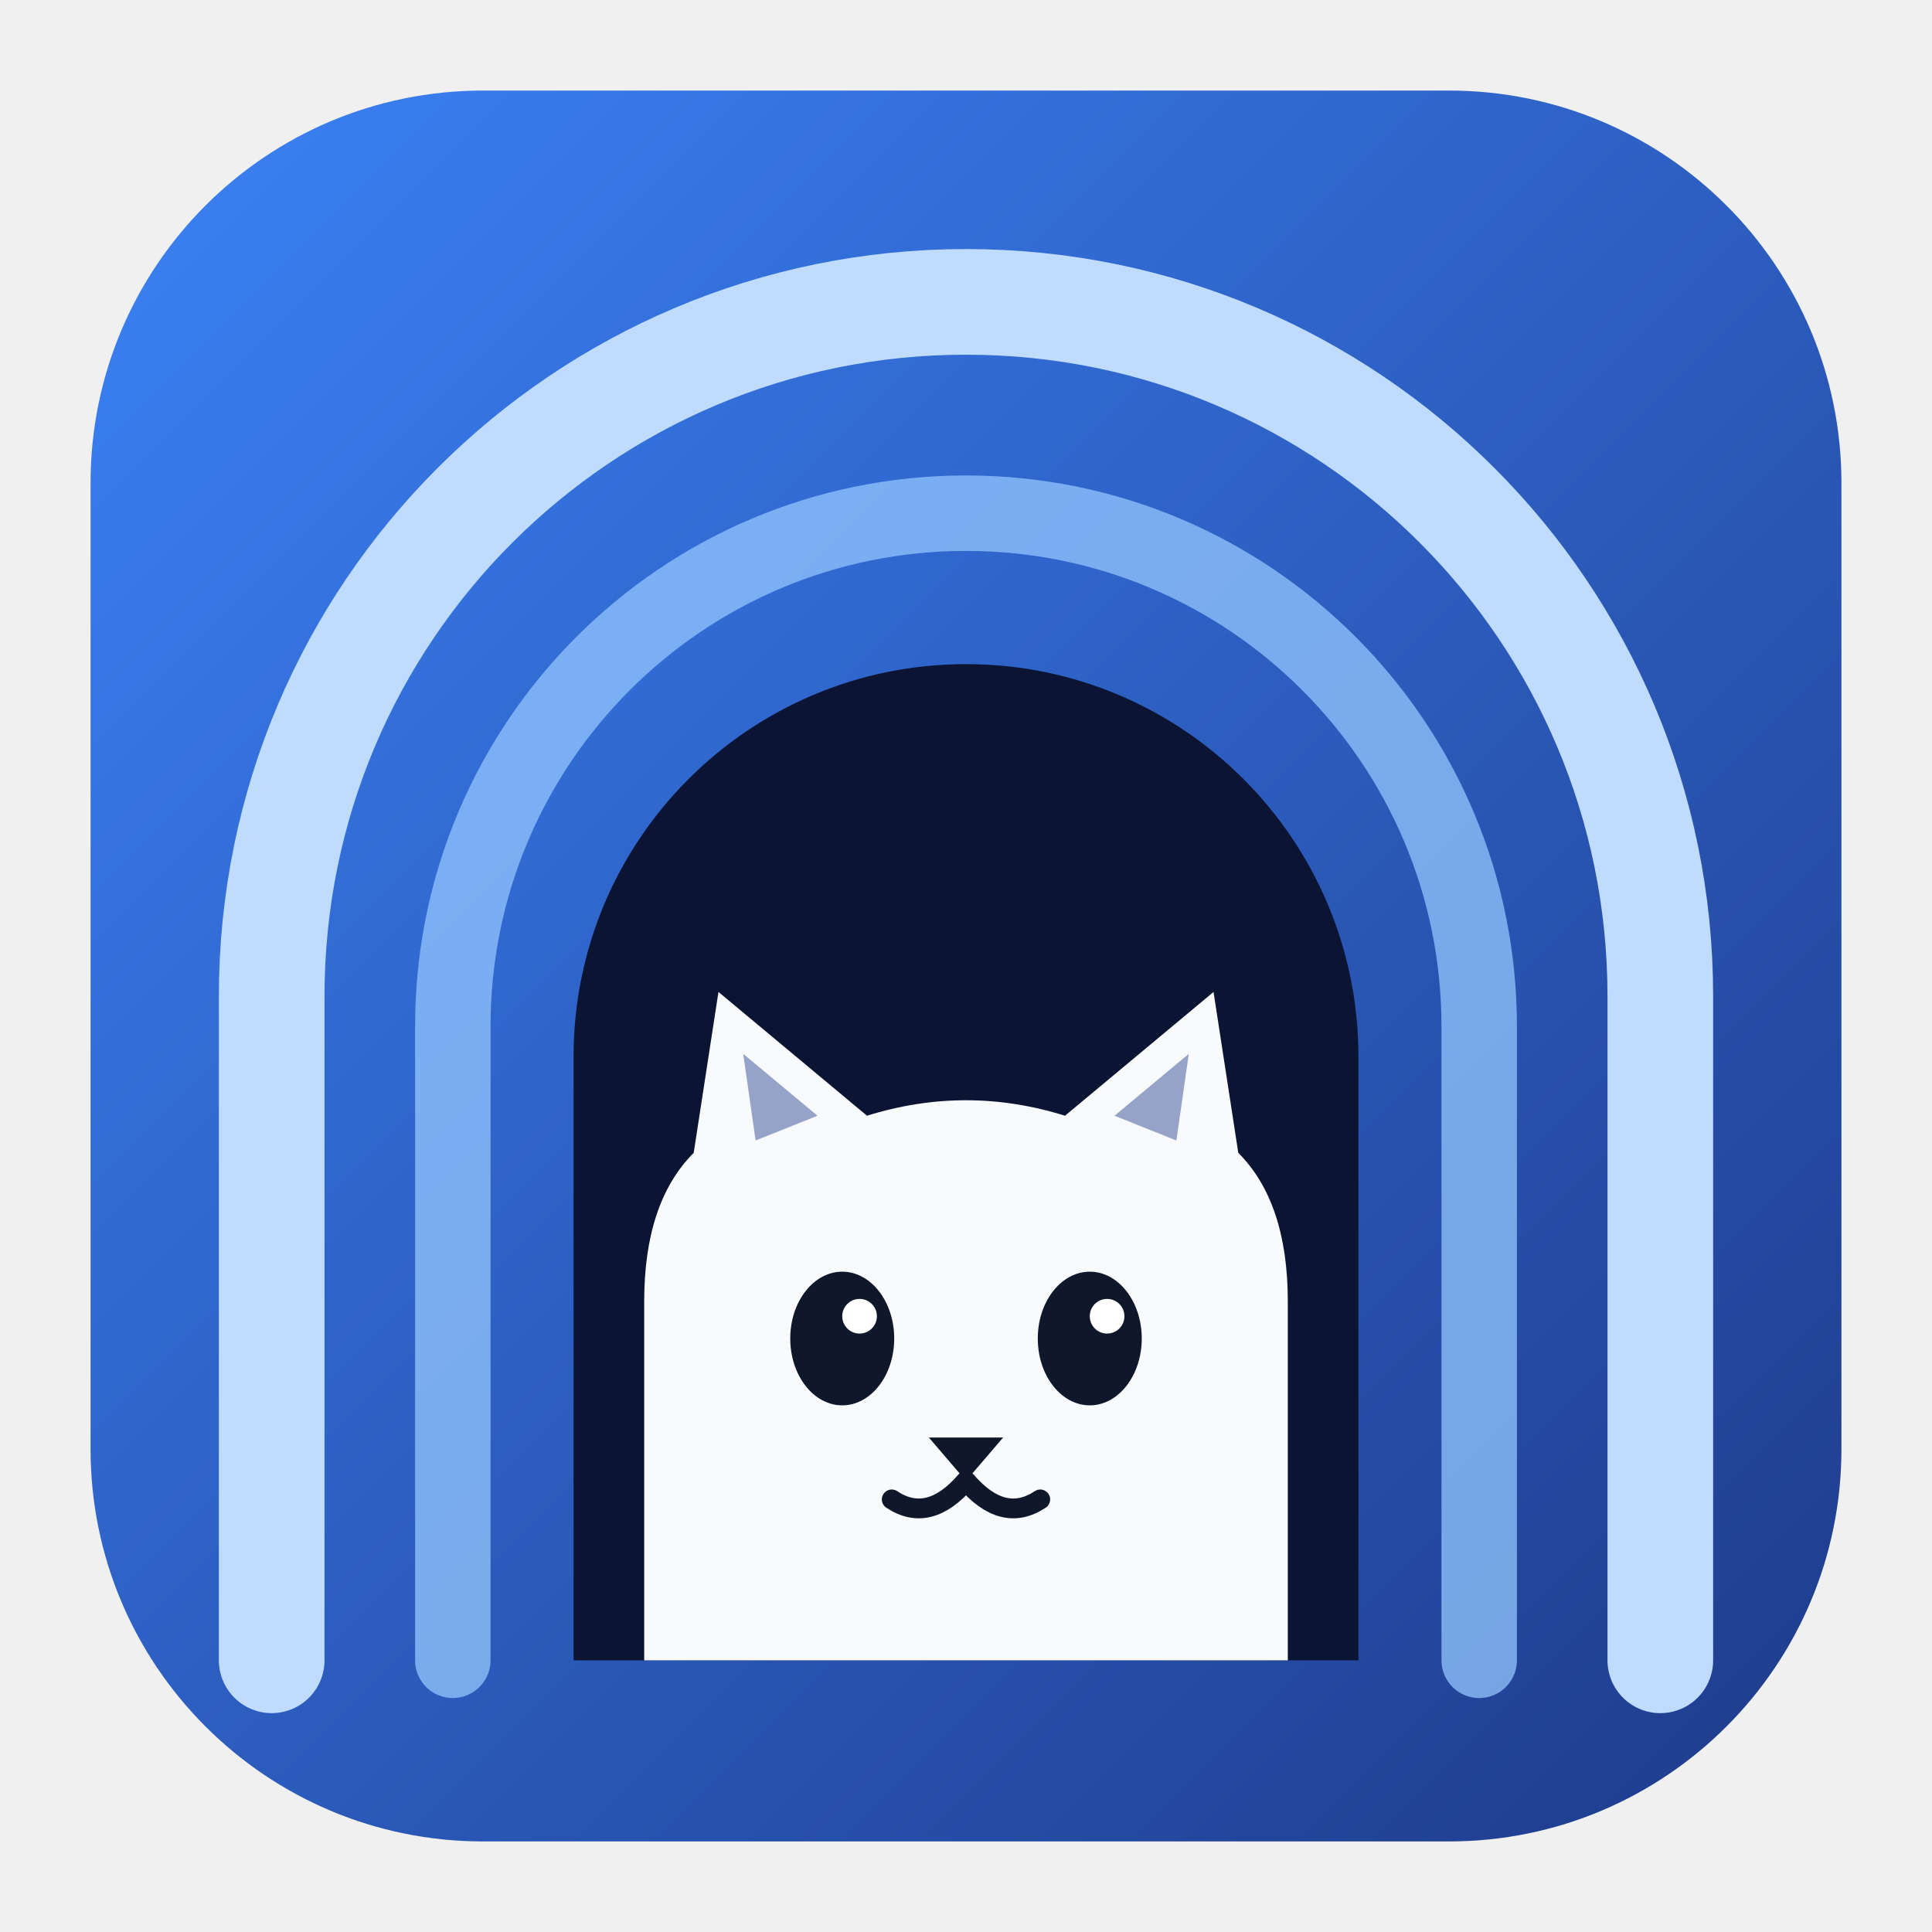
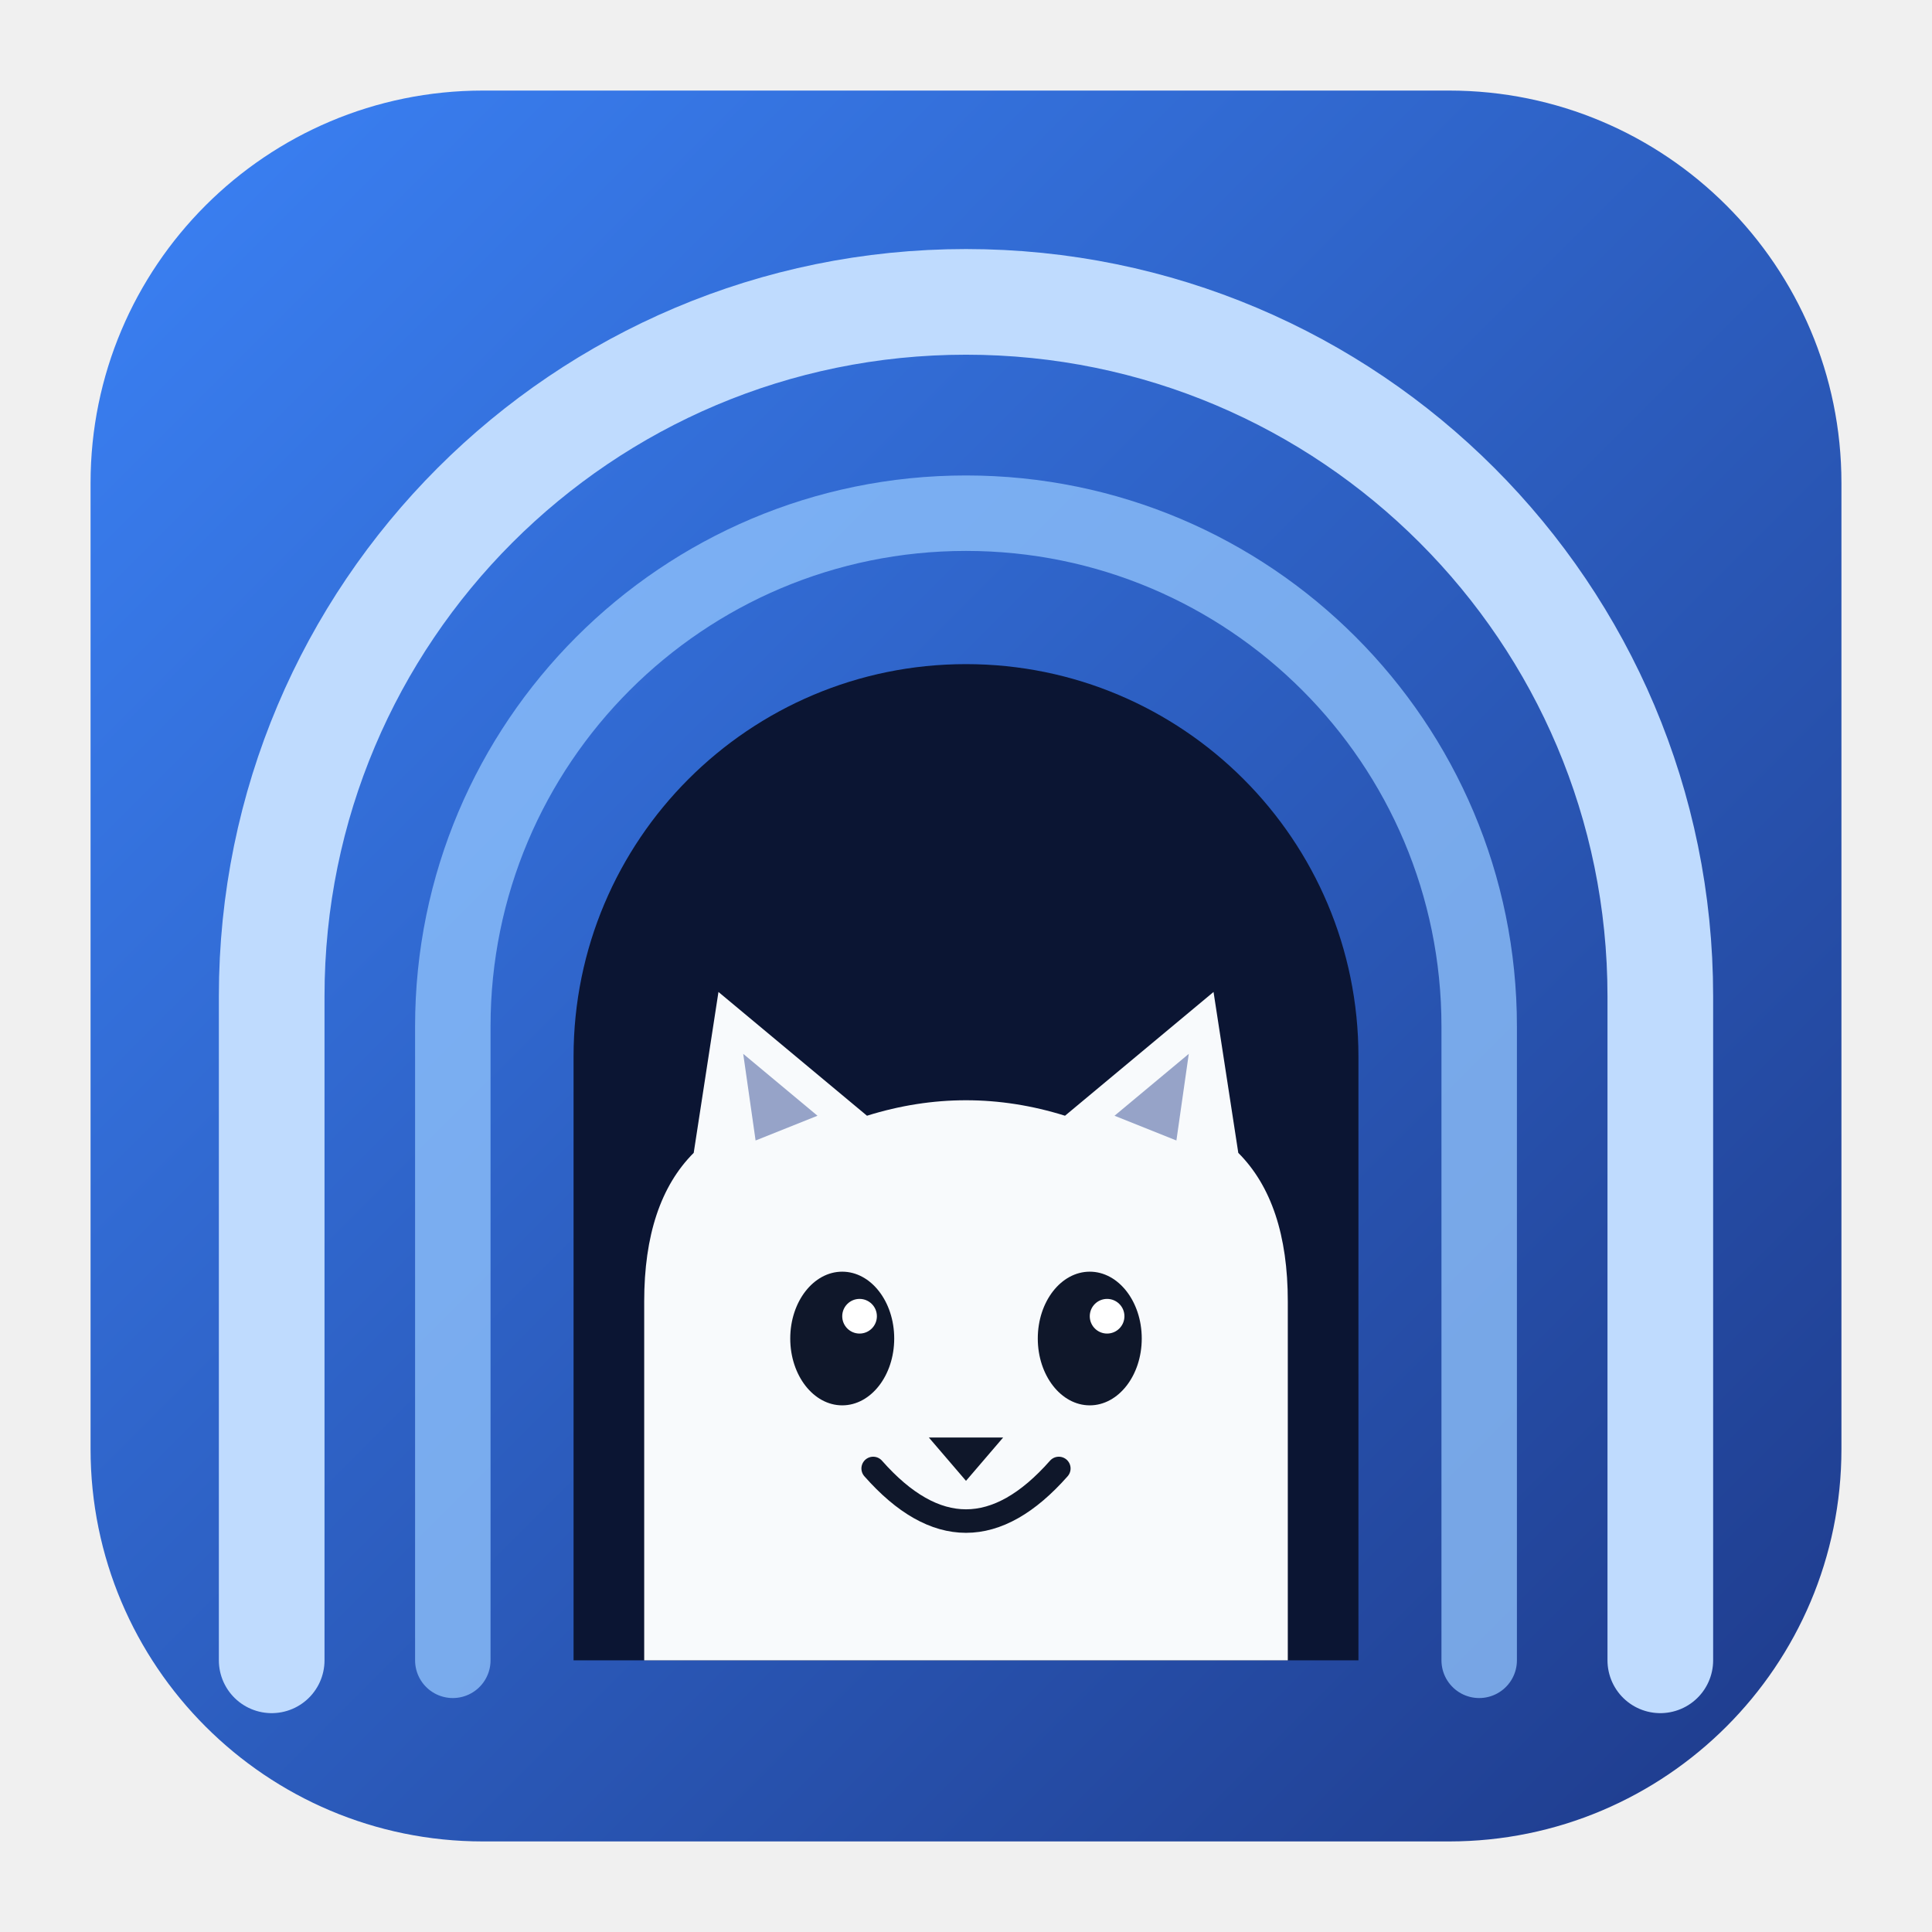
<svg xmlns="http://www.w3.org/2000/svg" viewBox="0 0 128 128">
  <defs>
    <linearGradient id="t" x1="0" y1="0" x2="1" y2="1">
      <stop offset="0" stop-color="#3B82F6" />
      <stop offset="1" stop-color="#1E3A8A" />
    </linearGradient>
    <linearGradient id="sky" x1="0" y1="0" x2="0" y2="1">
      <stop offset="0" stop-color="#F8FAFC" />
      <stop offset="1" stop-color="#BFDBFE" />
    </linearGradient>
    <linearGradient id="grn" x1="0" y1="0" x2="0" y2="1">
      <stop offset="0" stop-color="#4ADE80" />
      <stop offset="1" stop-color="#16A34A" />
    </linearGradient>
  </defs>
  <rect x="6" y="6" width="116" height="116" rx="26" fill="url(#t)" />
  <path d="M18 110 V66 A46 46 0 0 1 110 66 V110" fill="none" stroke="#BFDBFE" stroke-width="7" stroke-linecap="round" />
  <path d="M30 110 V68 A34 34 0 0 1 98 68 V110" fill="none" stroke="#93C5FD" stroke-width="5" stroke-linecap="round" opacity=".75" />
  <path d="M38 110 V70 A26 26 0 0 1 90 70 V110 Z" fill="#0B1533" />
  <g transform="translate(11.52 25.54) scale(0.82)">
    <path d="M38 103 L38 74 Q38 66 42 62 L44 49 L56 59 Q64 56.5 72 59 L84 49 L86 62 Q90 66 90 74 L90 103 Z" fill="#F8FAFC" />
    <path d="M46 54 L47 61 L52 59 Z" fill="#1E3A8A" opacity=".45" />
    <path d="M82 54 L81 61 L76 59 Z" fill="#1E3A8A" opacity=".45" />
    <ellipse cx="54" cy="77" rx="4.2" ry="5.4" fill="#0F172A" />
    <ellipse cx="74" cy="77" rx="4.2" ry="5.4" fill="#0F172A" />
    <circle cx="55.4" cy="75.2" r="1.4" fill="#FFFFFF" />
    <circle cx="75.4" cy="75.2" r="1.4" fill="#FFFFFF" />
    <path d="M61 85 L67 85 L64 88.5 Z" fill="#0F172A" />
-     <path d="M64 88.5 Q61 92 58 90 M64 88.5 Q67 92 70 90" fill="none" stroke="#0F172A" stroke-width="1.6" stroke-linecap="round" />
+     <path d="M56.5 87.5 Q64 96 71.5 87.5" fill="none" stroke="#0F172A" stroke-width="1.9" stroke-linecap="round" />
  </g>
</svg>
